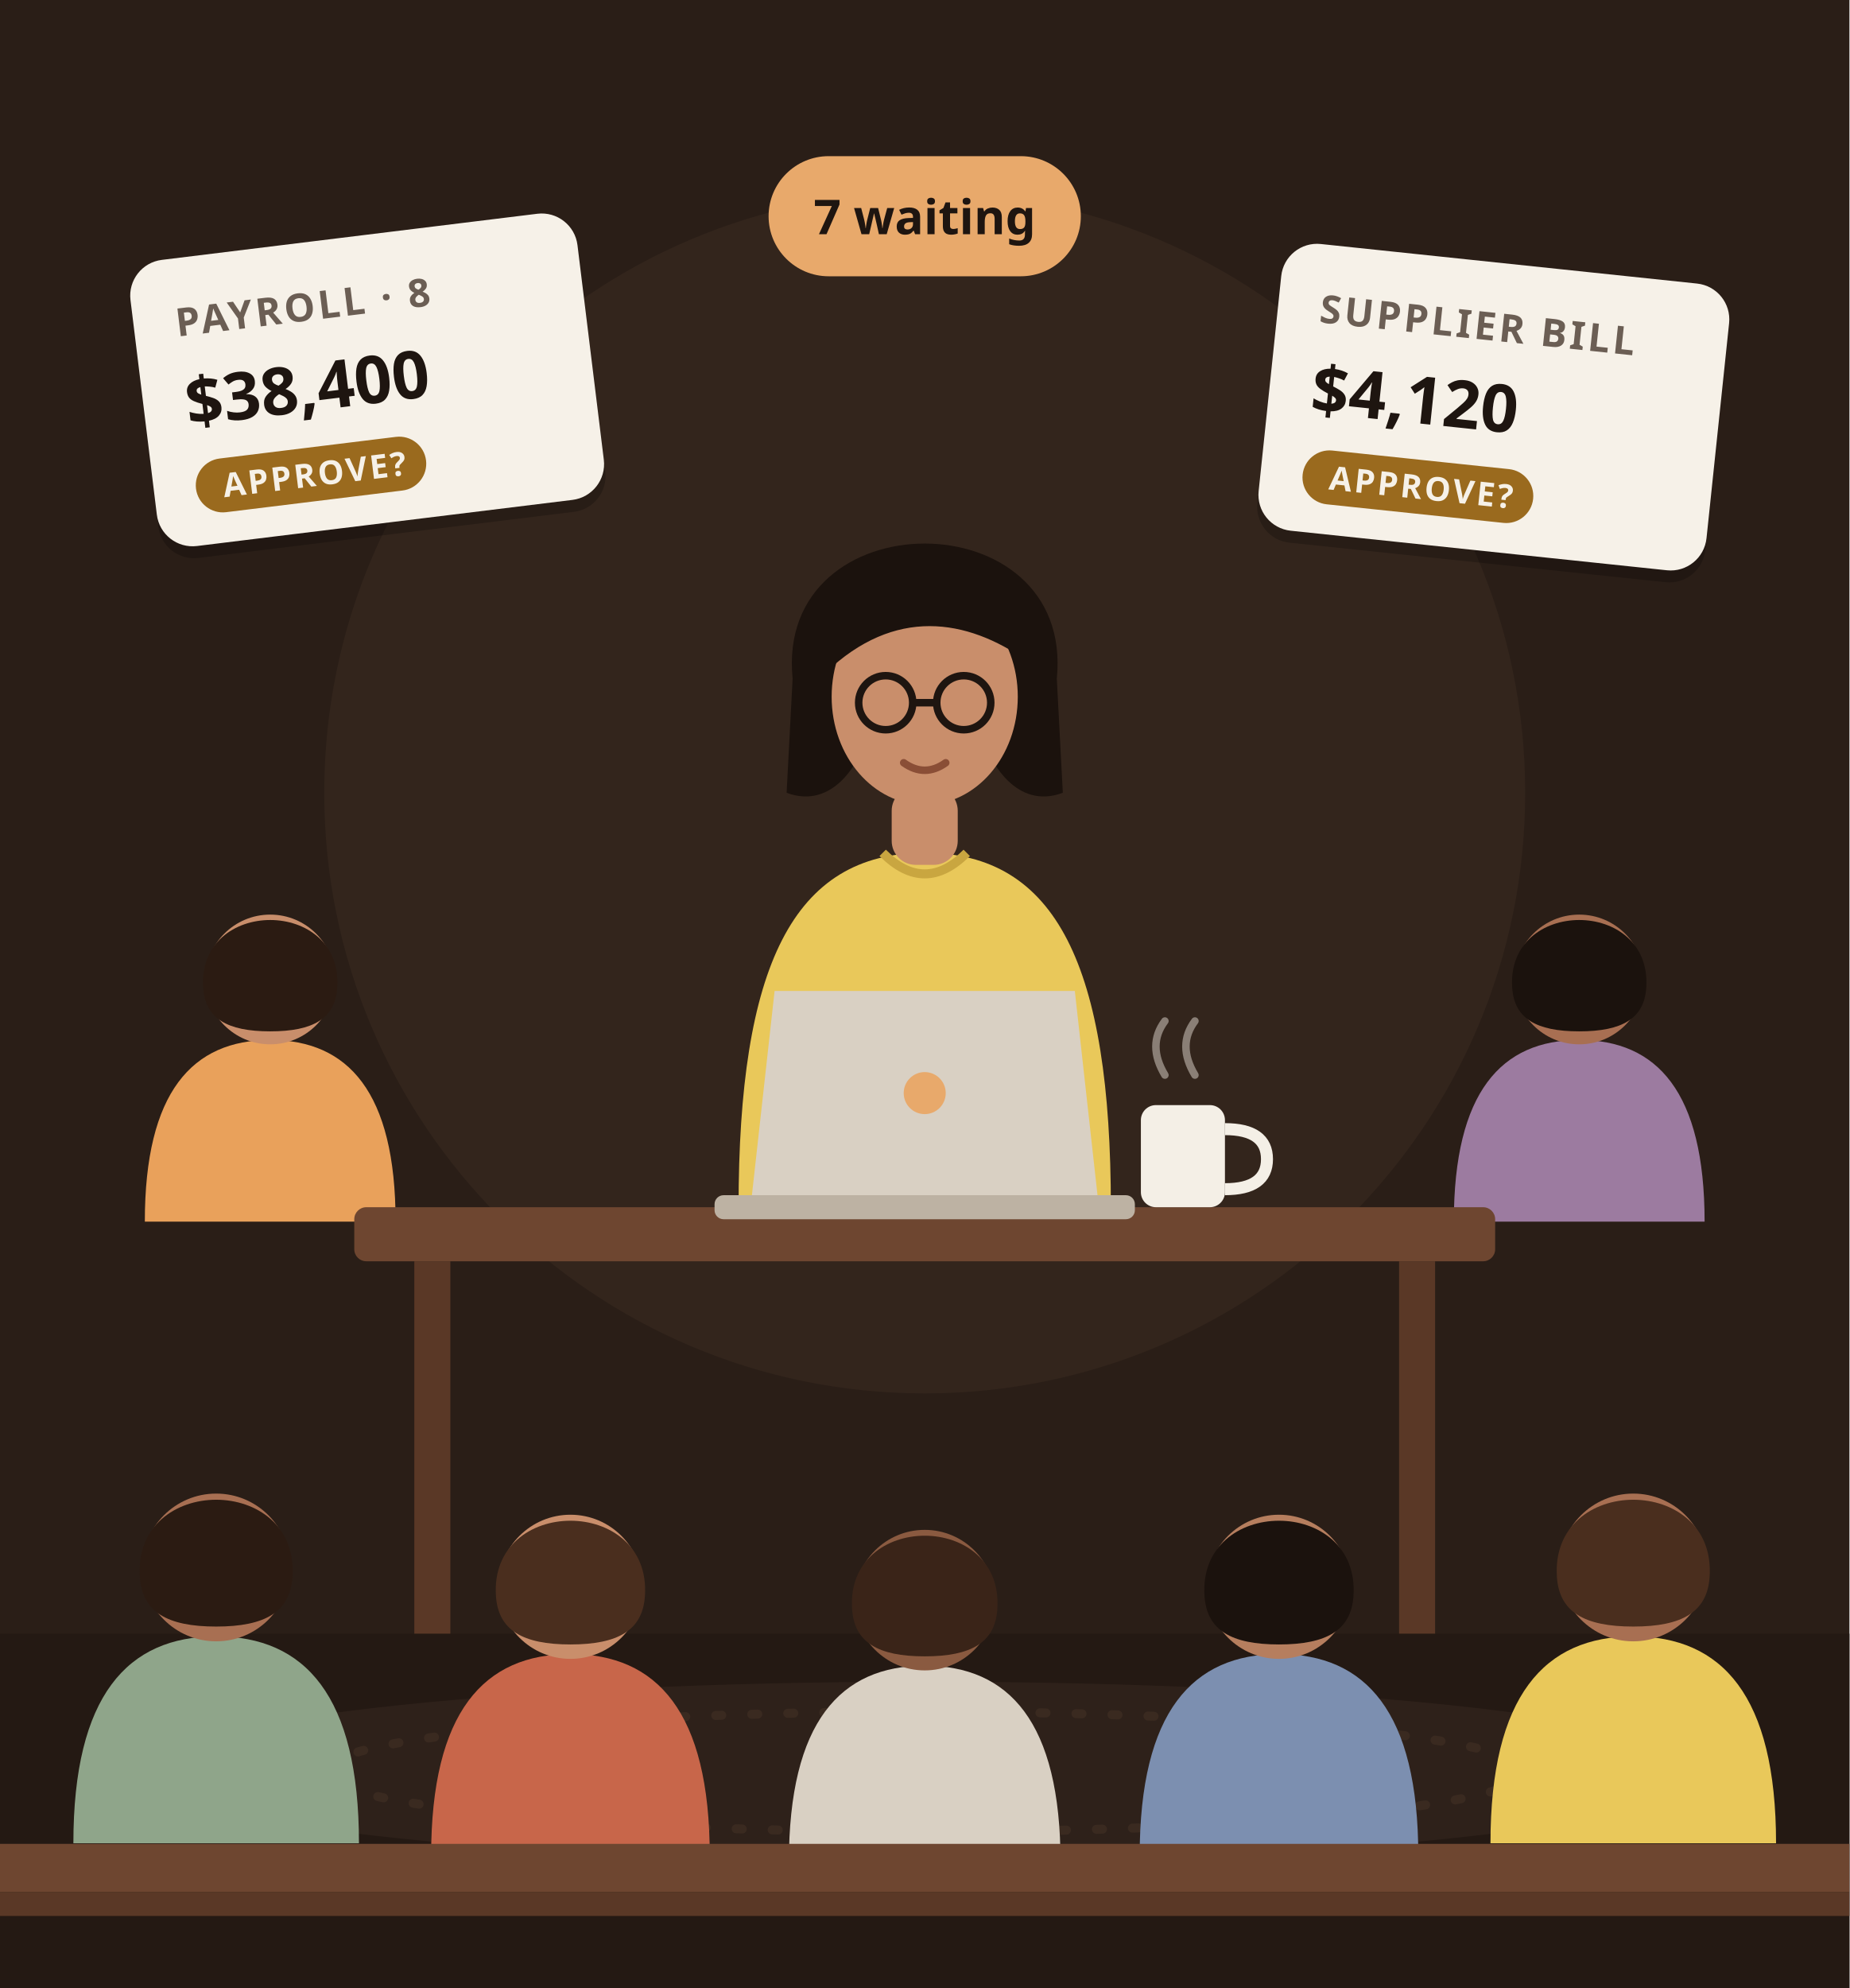
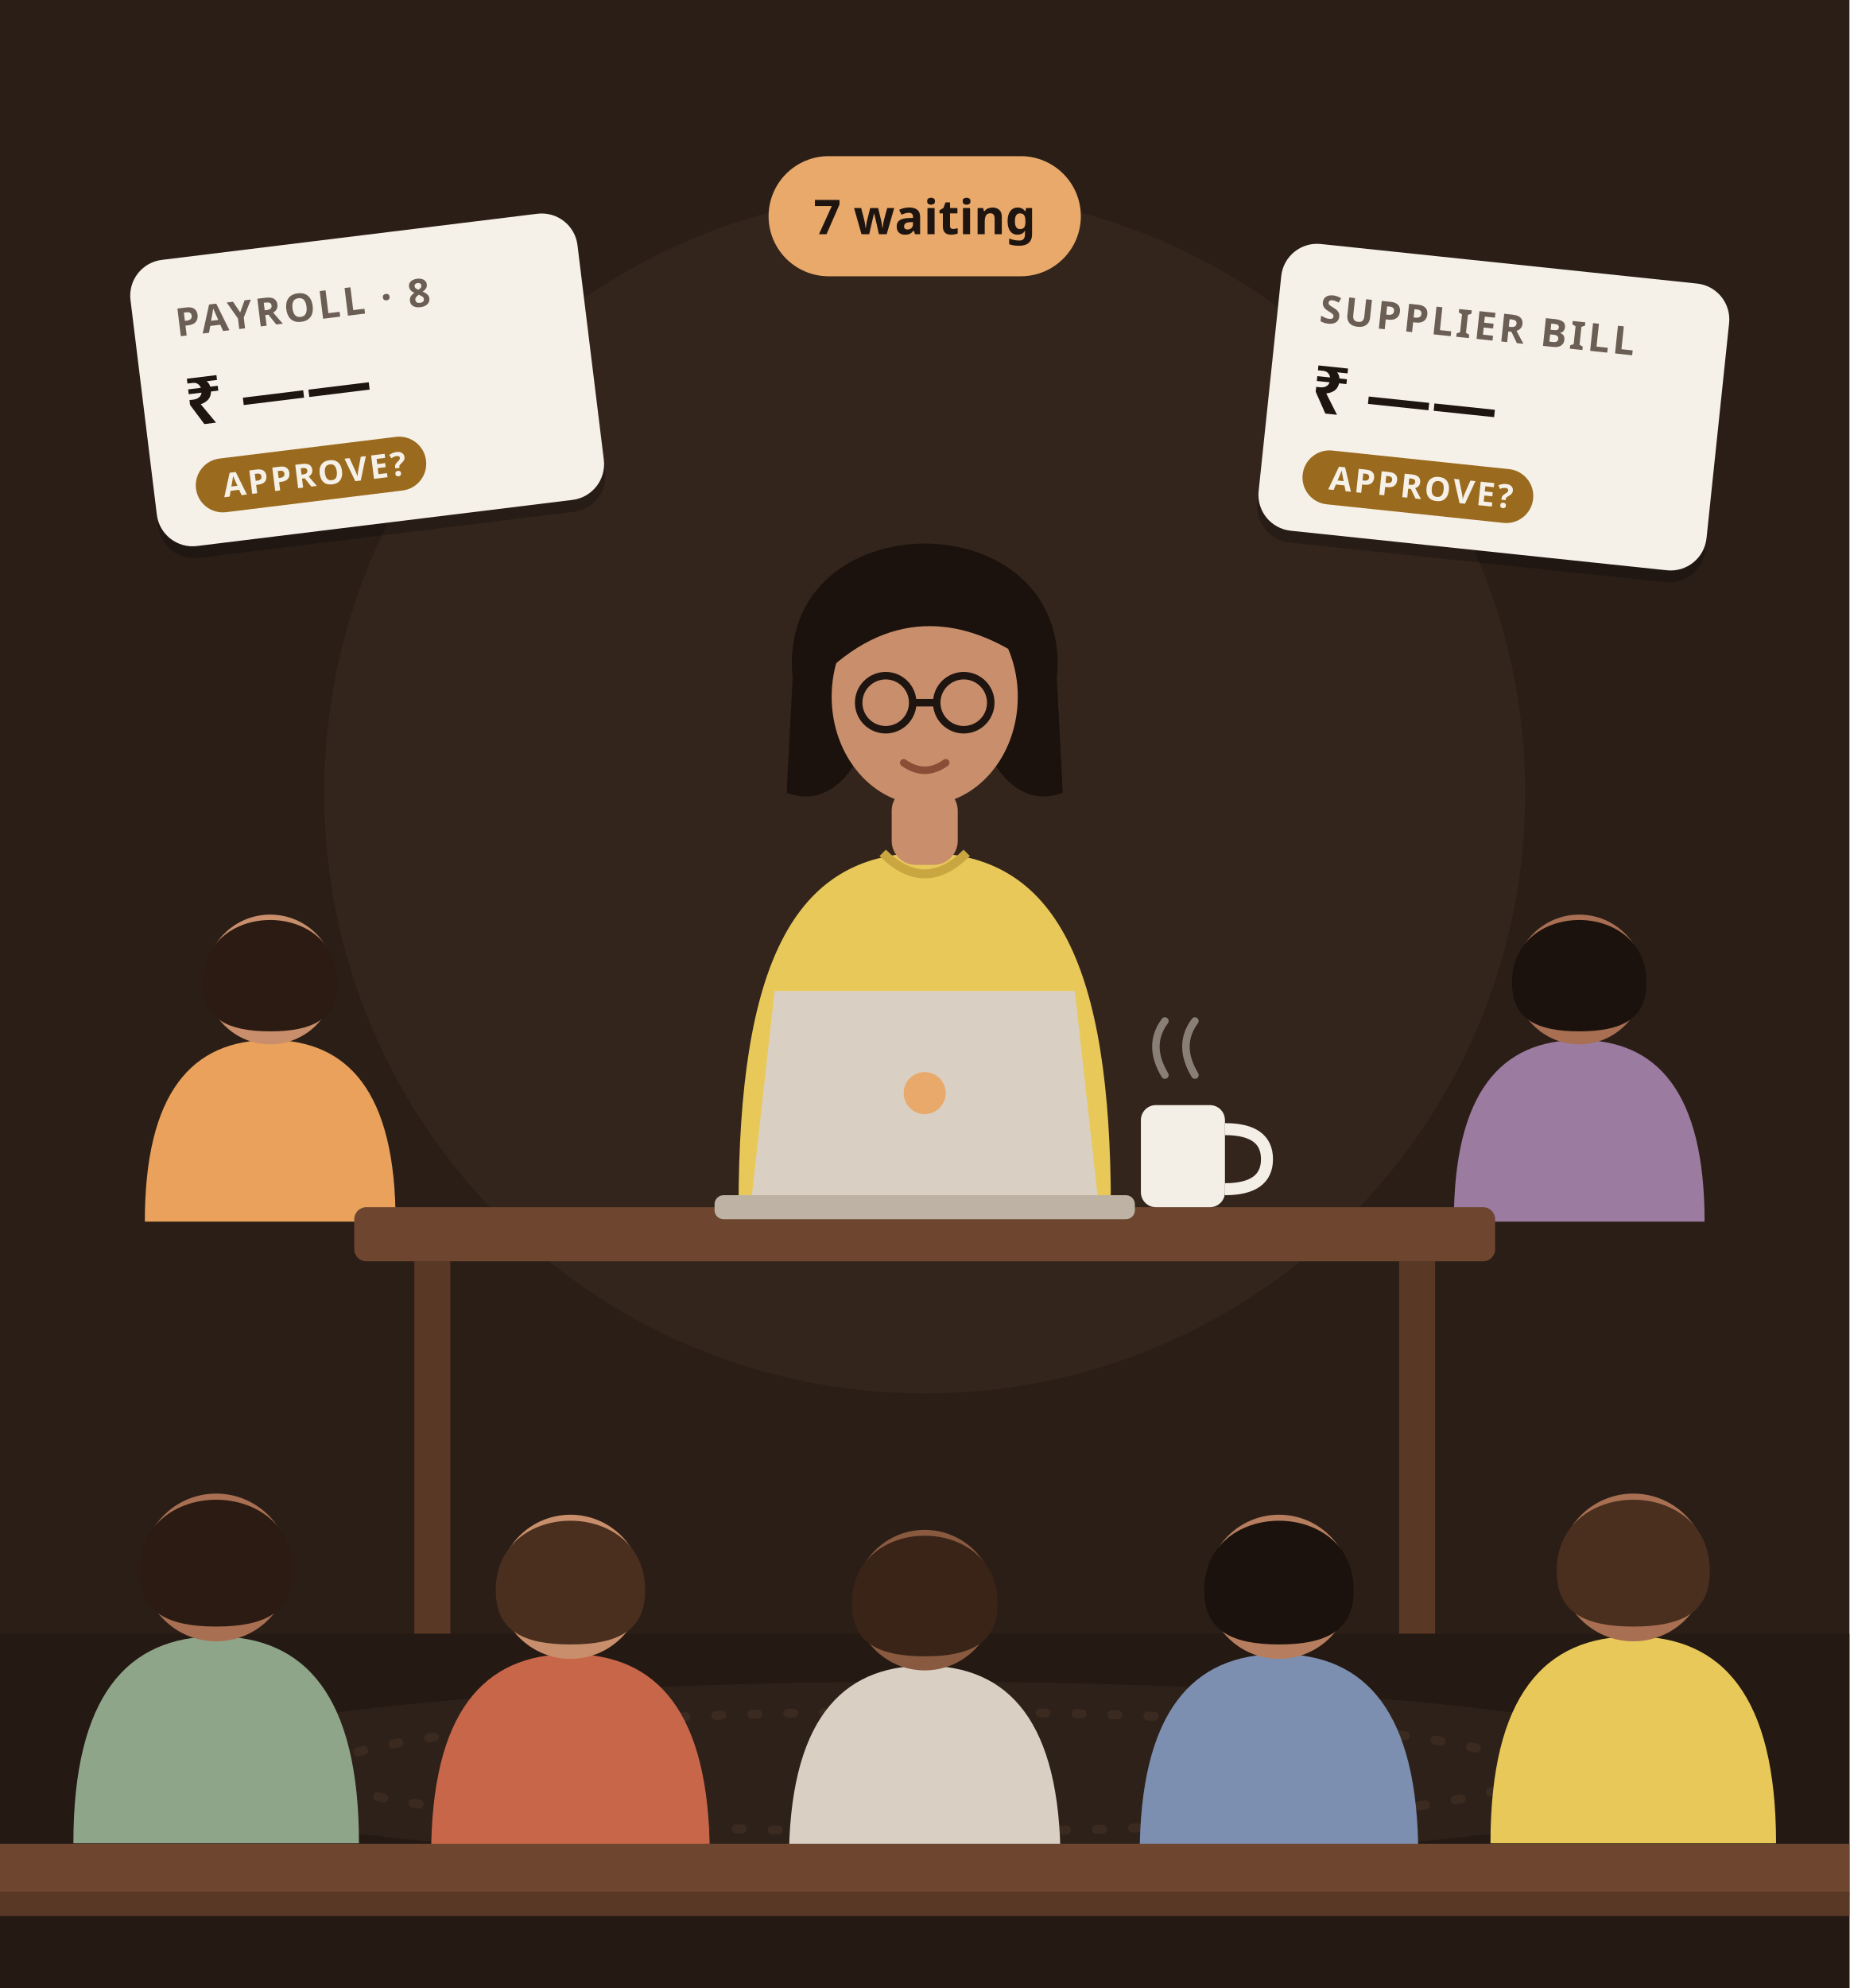
<svg xmlns="http://www.w3.org/2000/svg" viewBox="-8 -24 616 662" width="100%" height="100%" preserveAspectRatio="xMidYMid slice">
  <rect x="-50" y="-50" width="700" height="740" fill="#2A1E17" />
  <rect x="-50" y="520" width="700" height="200" fill="#241913" />
  <ellipse cx="300" cy="566" rx="260" ry="30" fill="#2E211A" />
  <ellipse cx="300" cy="566" rx="200" ry="20" fill="none" stroke="#3A2A20" stroke-width="3" stroke-dasharray="2 10" stroke-linecap="round" />
  <circle cx="300" cy="240" r="200" fill="#33251C" />
  <g transform="translate(82,318) scale(0.72)">
    <path d="M-58 90 C-58 30 -36 6 0 6 C36 6 58 30 58 90 Z" fill="#E9A15B" />
    <circle cx="0" cy="-22" r="30" fill="#C98E6B" />
    <path d="M-31 -18 C-34 -60 34 -60 31 -18 C30 -4 20 2 0 2 C-20 2 -30 -4 -31 -18 Z" fill="#2B1B12" />
  </g>
  <g transform="translate(518,318) scale(0.72)">
    <path d="M-58 90 C-58 30 -36 6 0 6 C36 6 58 30 58 90 Z" fill="#9C7BA0" />
    <circle cx="0" cy="-22" r="30" fill="#A86F52" />
    <path d="M-31 -18 C-34 -60 34 -60 31 -18 C30 -4 20 2 0 2 C-20 2 -30 -4 -31 -18 Z" fill="#1B120D" />
  </g>
  <path d="M238 378 C238 298 256 260 300 260 C344 260 362 298 362 378 Z" fill="#E9C85A" />
  <path d="M286 260 Q300 274 314 260" fill="none" stroke="#C9A640" stroke-width="3" />
  <rect x="289" y="238" width="22" height="26" rx="8" fill="#C98E6B" />
  <path d="M256 202 C250 142 350 142 344 202 L346 240 C330 246 322 228 322 228 L278 228 C278 228 270 246 254 240 Z" fill="#1B120D" />
  <ellipse cx="300" cy="208" rx="31" ry="36" fill="#C98E6B" />
  <path d="M267 200 C270 164 320 156 334 196 C314 182 290 178 267 200 Z" fill="#1B120D" />
  <circle cx="287" cy="210" r="9" fill="none" stroke="#1E1510" stroke-width="2.5" />
  <circle cx="313" cy="210" r="9" fill="none" stroke="#1E1510" stroke-width="2.5" />
  <path d="M296 210 H304" stroke="#1E1510" stroke-width="2.5" />
  <path d="M293 230 Q300 235 307 230" fill="none" stroke="#8A4E36" stroke-width="2.5" stroke-linecap="round" />
  <rect x="110" y="378" width="380" height="18" rx="4" fill="#6E4630" />
  <rect x="130" y="396" width="12" height="124" fill="#5A3826" />
  <rect x="458" y="396" width="12" height="124" fill="#5A3826" />
  <path d="M242 378 L250 306 H350 L358 378 Z" fill="#D9D0C3" />
  <circle cx="300" cy="340" r="7" fill="#E8A96B" />
  <rect x="230" y="374" width="140" height="8" rx="3" fill="#BDB2A3" />
  <rect x="372" y="344" width="28" height="34" rx="5" fill="#F4EFE6" />
  <path d="M400 352 q14 0 14 10 t-14 10" fill="none" stroke="#F4EFE6" stroke-width="4" />
  <path d="M380 334 q-6 -10 0 -18 M390 334 q-6 -10 0 -18" fill="none" stroke="rgba(244,239,230,.45)" stroke-width="2.5" stroke-linecap="round" />
  <g transform="translate(34,64) rotate(-7)">
    <rect x="0" y="4" width="150" height="96" rx="12" fill="#000" opacity=".22" />
    <rect width="150" height="96" rx="12" fill="#F6F1E8" />
    <text x="14" y="26" font-family="Outfit" font-size="13" font-weight="600" fill="#6B5E54" letter-spacing="1">PAYROLL · 8</text>
-     <text x="14" y="56" font-family="Outfit" font-size="22" font-weight="600" fill="#1E1510">$38,400</text>
+     <text x="14" y="56" font-family="Outfit" font-size="22" font-weight="600" fill="#1E1510">₹ ——</text>
    <rect x="14" y="68" width="77.2" height="18" rx="9" fill="#9A6A1E" />
    <text x="23" y="81" font-family="Outfit" font-size="11" font-weight="700" fill="#F6F1E8" letter-spacing=".8">APPROVE?</text>
  </g>
  <g transform="translate(420,56) rotate(6)">
    <rect x="0" y="4" width="150" height="96" rx="12" fill="#000" opacity=".22" />
    <rect width="150" height="96" rx="12" fill="#F6F1E8" />
    <text x="14" y="26" font-family="Outfit" font-size="13" font-weight="600" fill="#6B5E54" letter-spacing="1">SUPPLIER BILL</text>
-     <text x="14" y="56" font-family="Outfit" font-size="22" font-weight="600" fill="#1E1510">$4,120</text>
+     <text x="14" y="56" font-family="Outfit" font-size="22" font-weight="600" fill="#1E1510">₹ ——</text>
    <rect x="14" y="68" width="77.2" height="18" rx="9" fill="#9A6A1E" />
    <text x="23" y="81" font-family="Outfit" font-size="11" font-weight="700" fill="#F6F1E8" letter-spacing=".8">APPROVE?</text>
  </g>
  <g transform="translate(248,28)">
    <rect width="104" height="40" rx="20" fill="#E8A96B" />
    <text x="52.0" y="26" text-anchor="middle" font-family="Outfit" font-size="16" font-weight="700" fill="#1E1510">7 waiting</text>
  </g>
  <g transform="translate(64,516) scale(0.82)">
    <path d="M-58 90 C-58 30 -36 6 0 6 C36 6 58 30 58 90 Z" fill="#8FA58A" />
    <circle cx="0" cy="-22" r="30" fill="#A86F52" />
    <path d="M-31 -18 C-34 -60 34 -60 31 -18 C30 -4 20 2 0 2 C-20 2 -30 -4 -31 -18 Z" fill="#2B1B12" />
  </g>
  <g transform="translate(182,522) scale(0.8)">
    <path d="M-58 90 C-58 30 -36 6 0 6 C36 6 58 30 58 90 Z" fill="#C8664A" />
    <circle cx="0" cy="-22" r="30" fill="#C98E6B" />
    <path d="M-31 -18 C-34 -60 34 -60 31 -18 C30 -4 20 2 0 2 C-20 2 -30 -4 -31 -18 Z" fill="#4A2E1E" />
  </g>
  <g transform="translate(300,526) scale(0.78)">
    <path d="M-58 90 C-58 30 -36 6 0 6 C36 6 58 30 58 90 Z" fill="#D9D0C3" />
    <circle cx="0" cy="-22" r="30" fill="#8A5A40" />
    <path d="M-31 -18 C-34 -60 34 -60 31 -18 C30 -4 20 2 0 2 C-20 2 -30 -4 -31 -18 Z" fill="#3A2418" />
  </g>
  <g transform="translate(418,522) scale(0.8)">
    <path d="M-58 90 C-58 30 -36 6 0 6 C36 6 58 30 58 90 Z" fill="#7C8FB0" />
    <circle cx="0" cy="-22" r="30" fill="#B67E5E" />
    <path d="M-31 -18 C-34 -60 34 -60 31 -18 C30 -4 20 2 0 2 C-20 2 -30 -4 -31 -18 Z" fill="#1B120D" />
  </g>
  <g transform="translate(536,516) scale(0.82)">
    <path d="M-58 90 C-58 30 -36 6 0 6 C36 6 58 30 58 90 Z" fill="#E9C85A" />
    <circle cx="0" cy="-22" r="30" fill="#A86F52" />
    <path d="M-31 -18 C-34 -60 34 -60 31 -18 C30 -4 20 2 0 2 C-20 2 -30 -4 -31 -18 Z" fill="#4A2E1E" />
  </g>
  <rect x="-50" y="590" width="700" height="16" fill="#6E4630" />
  <rect x="-50" y="606" width="700" height="8" fill="#5A3826" />
</svg>
